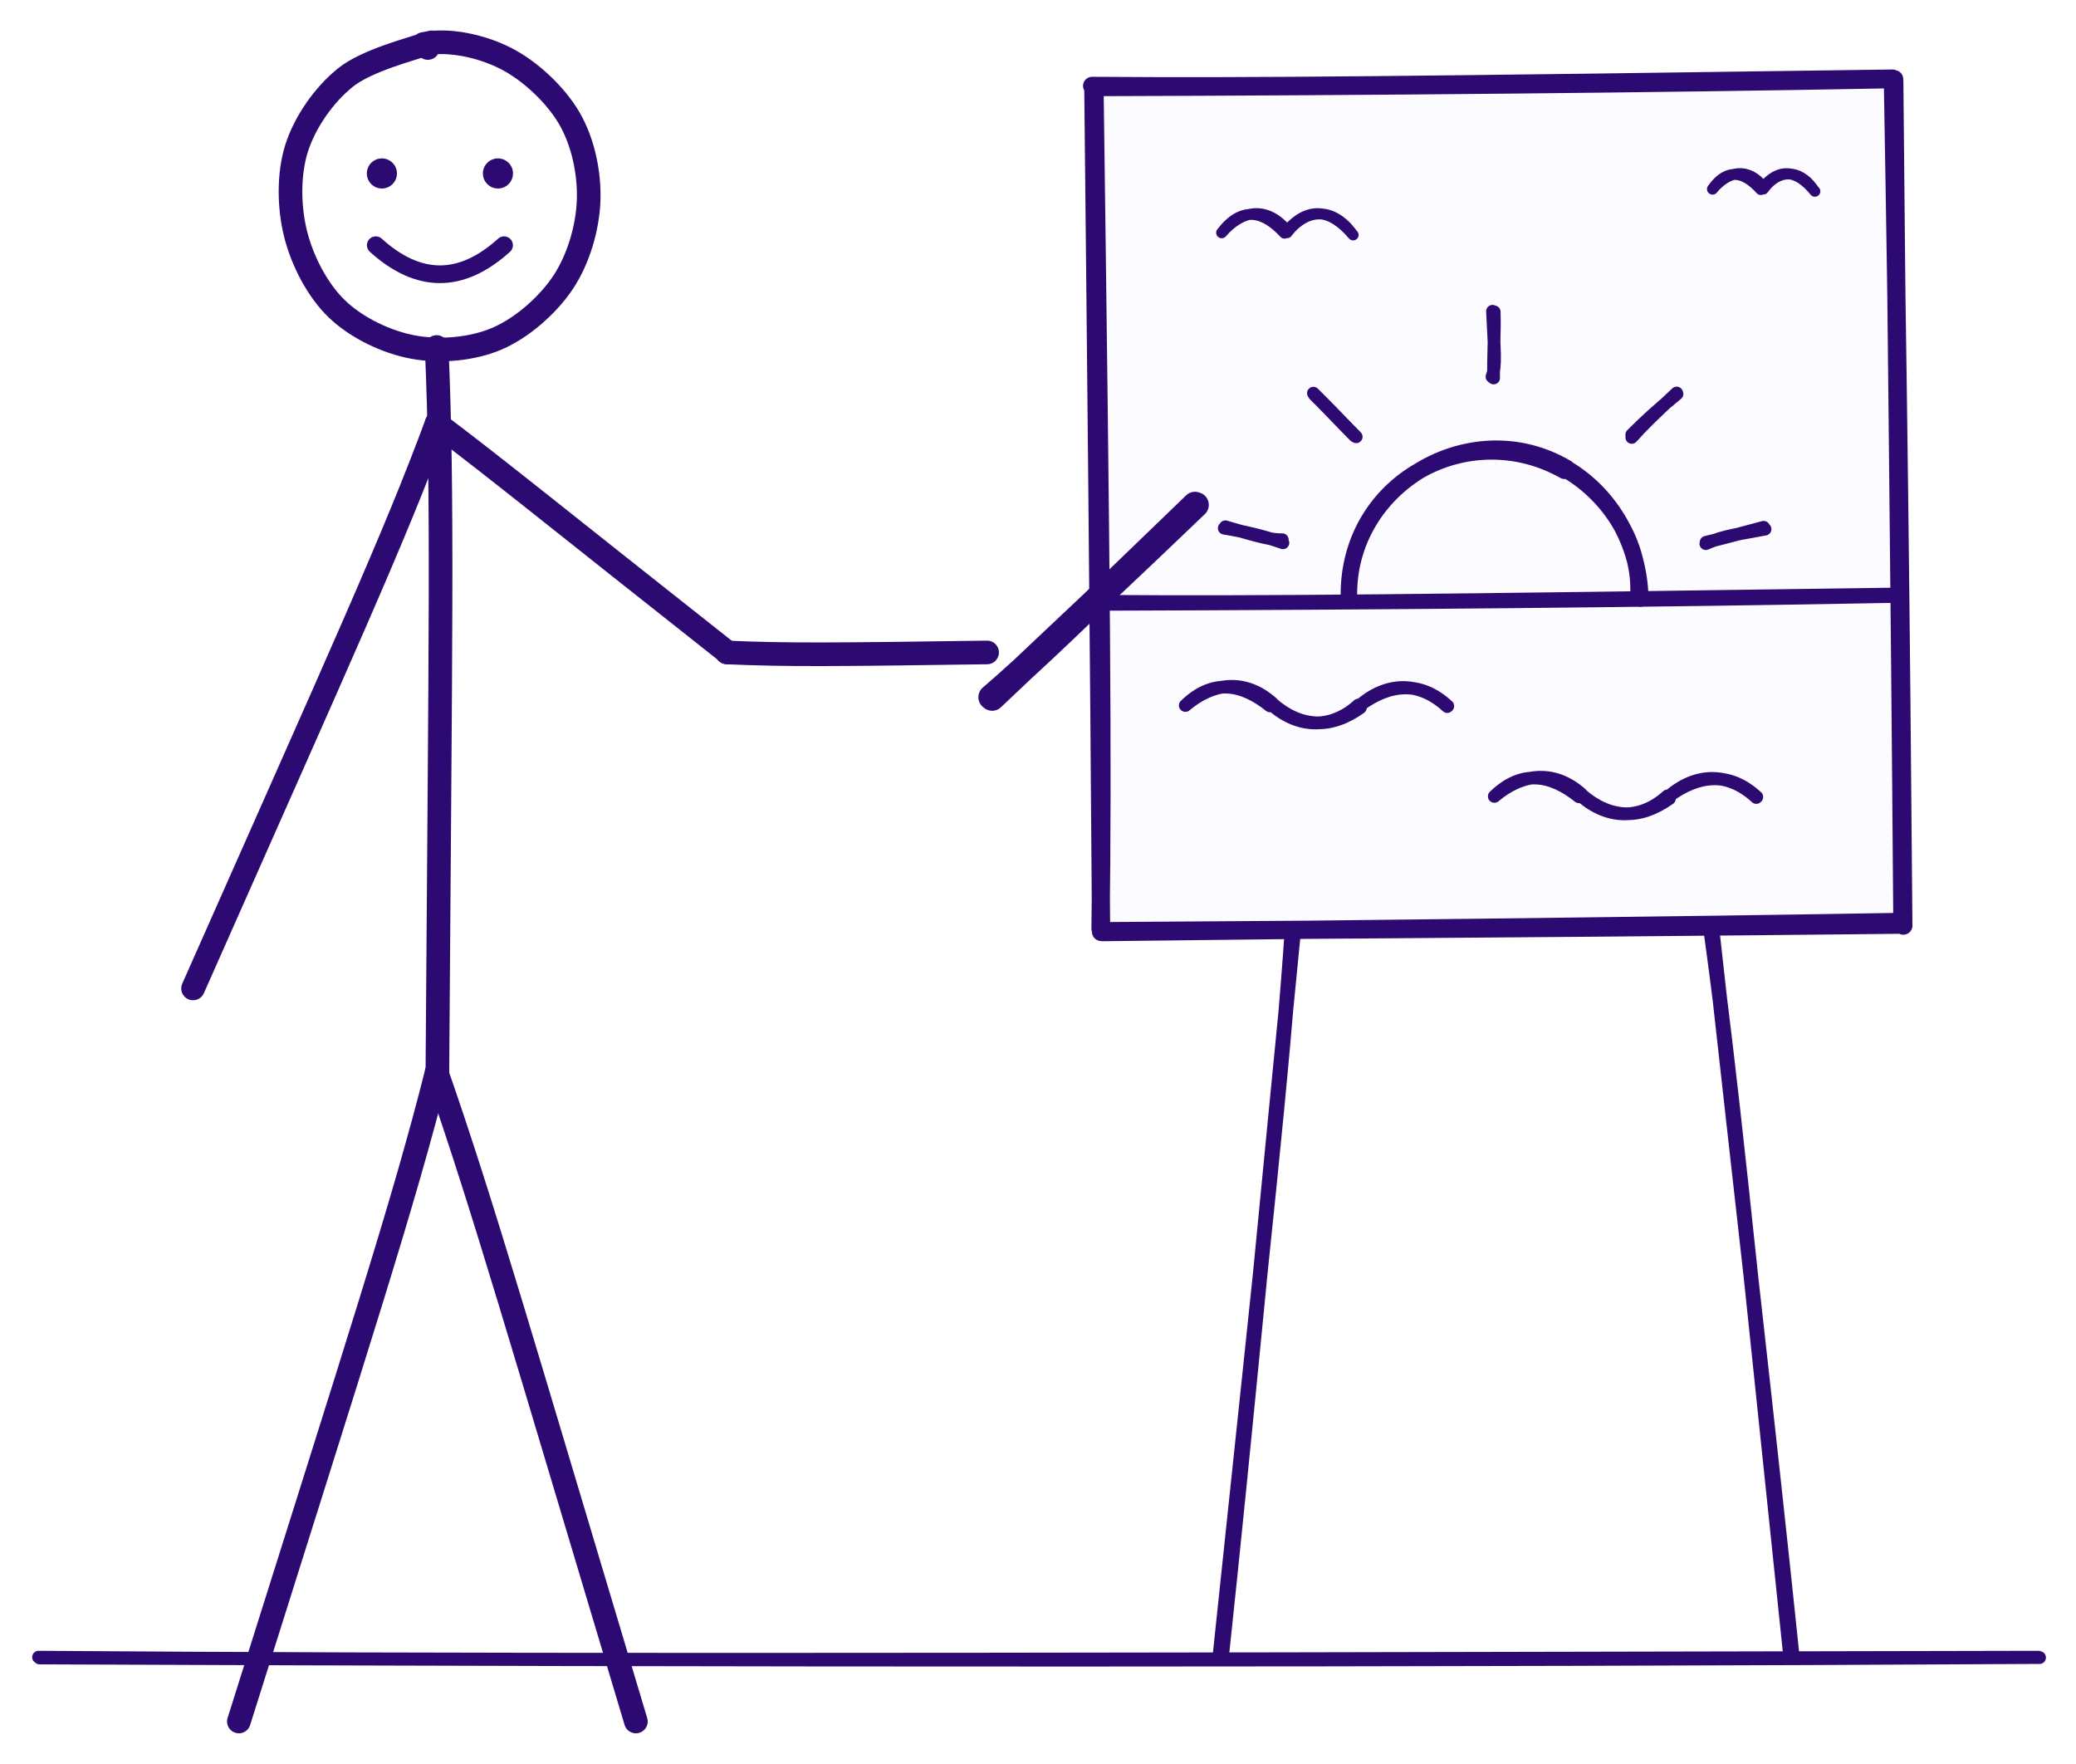
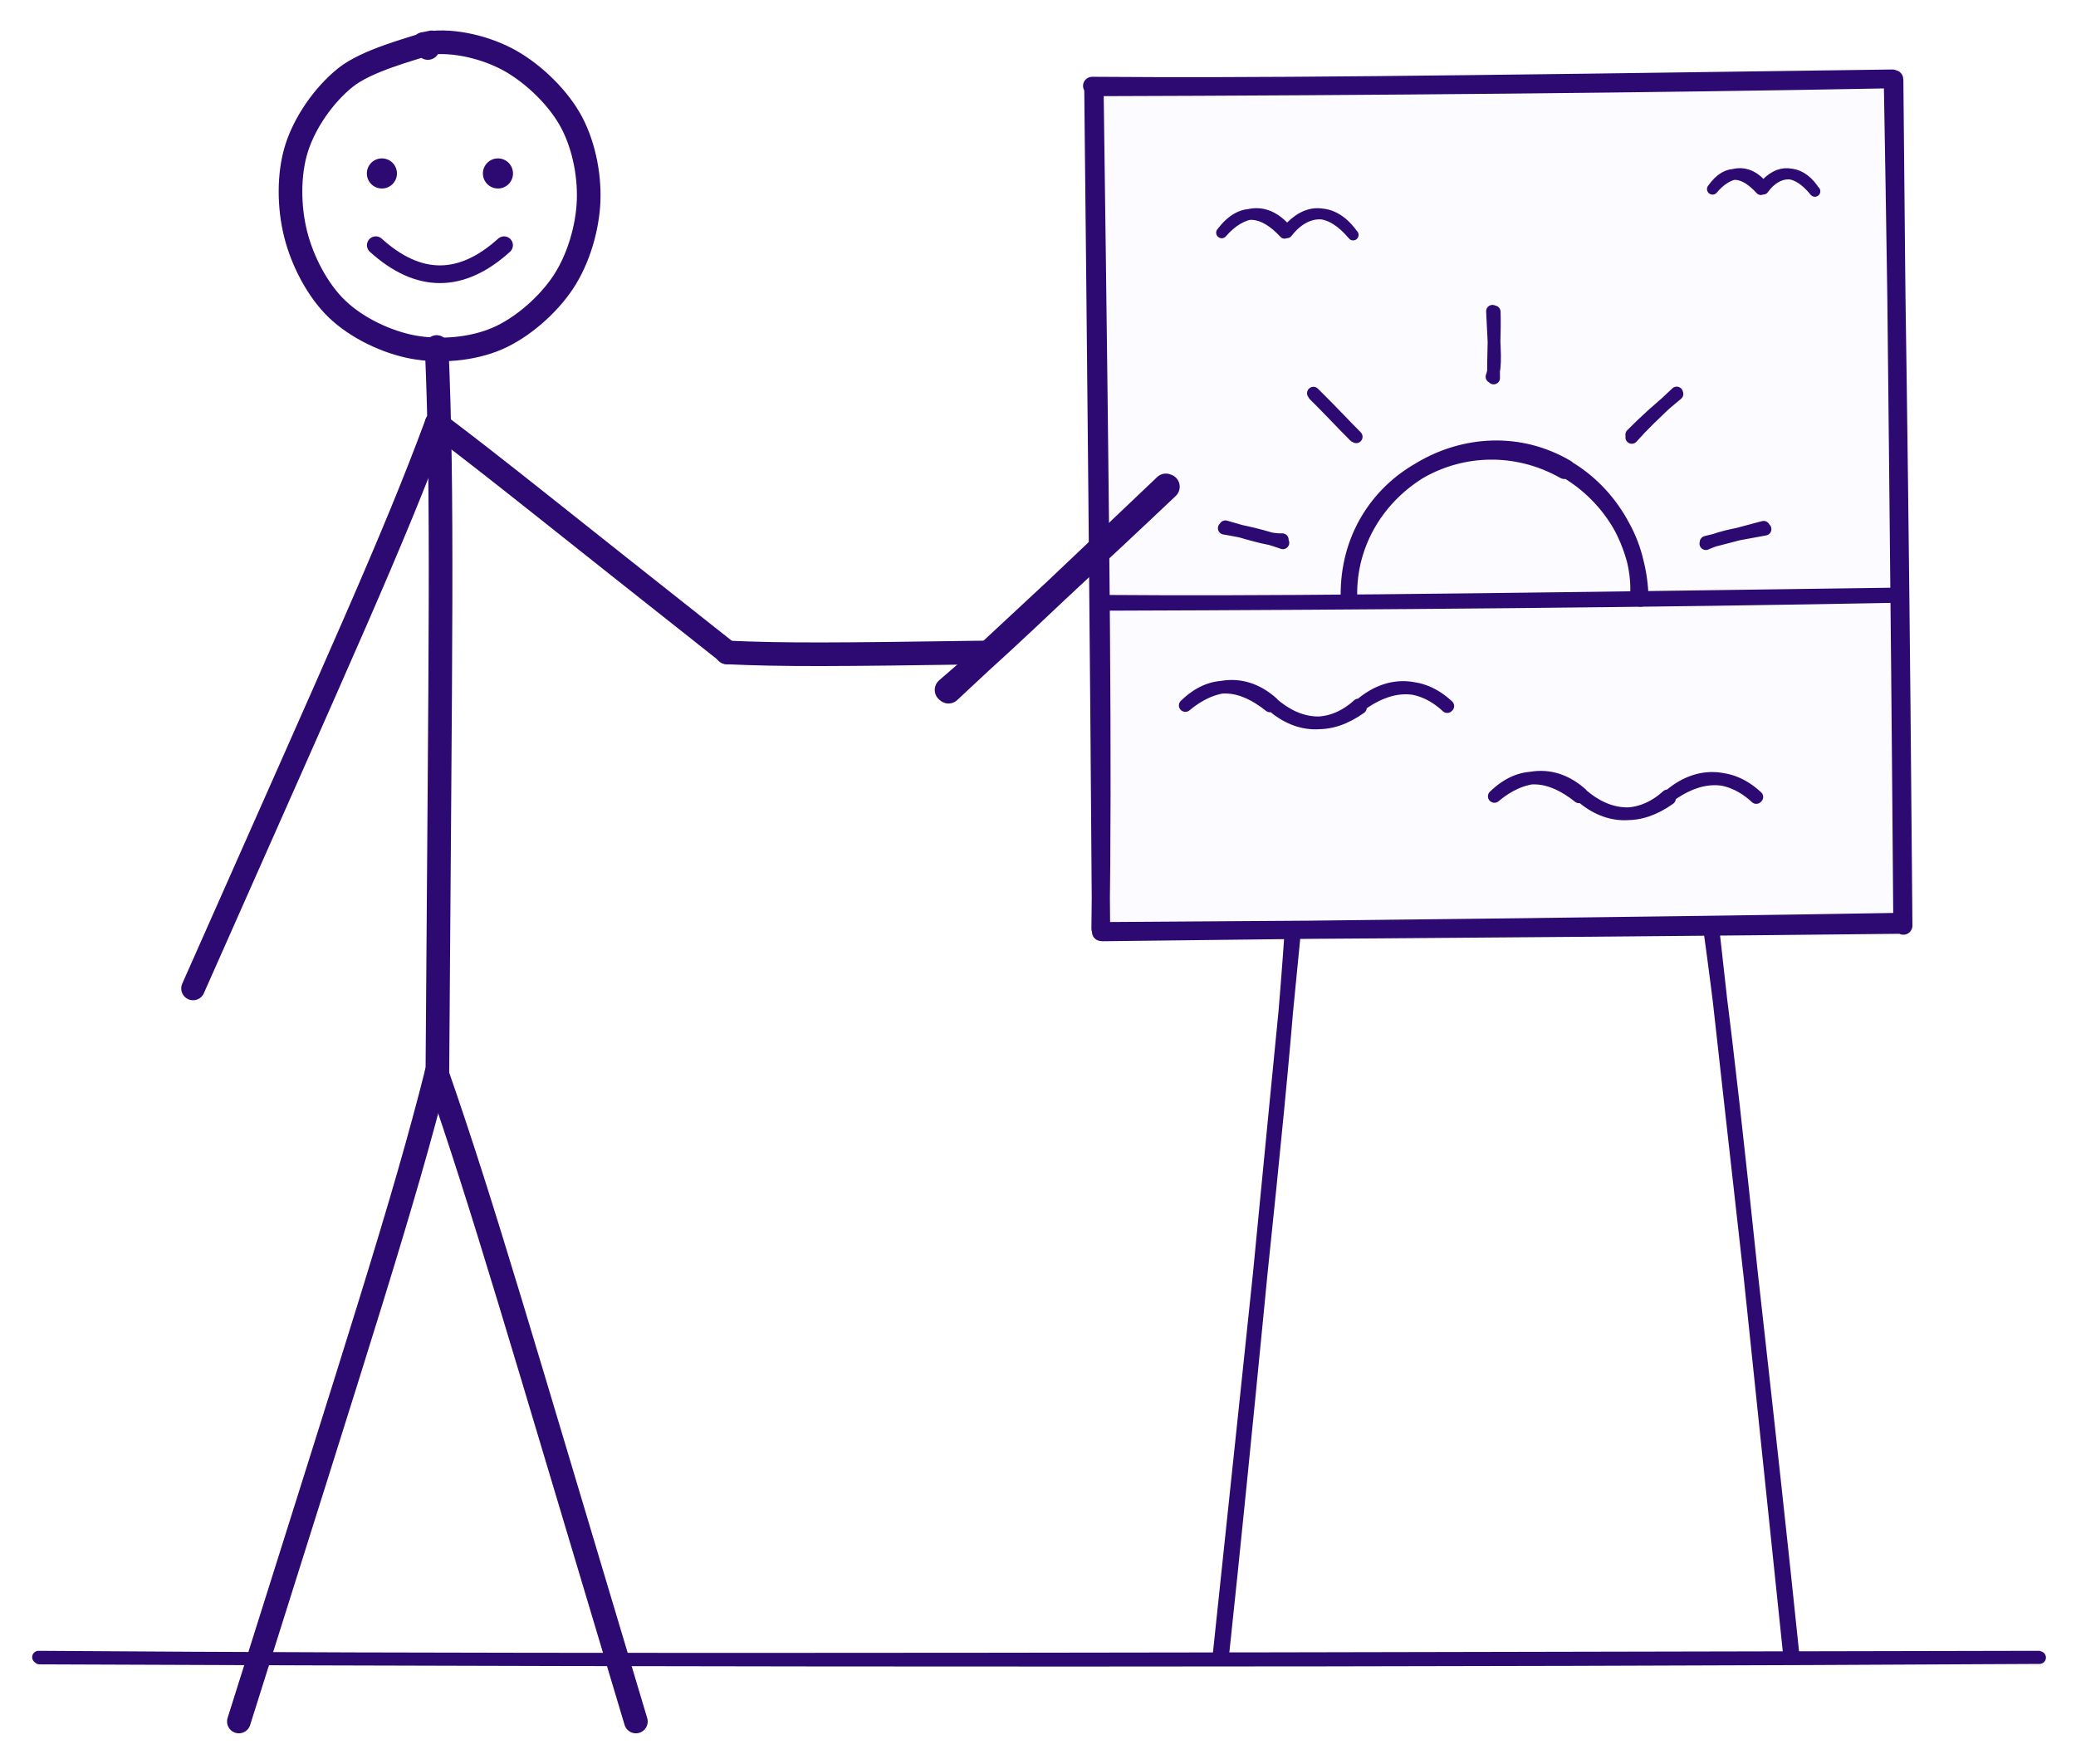
<svg xmlns="http://www.w3.org/2000/svg" viewBox="219 366 571 485" width="571" height="485">
  <polygon points="520,390 740,388 742,620 522,622" fill="#fcfbff" />
  <path d="M519.39 389.62 C564.54 389.95, 608.03 389.47, 739.52 387.61 M519.83 389.95 C596.59 389.73, 673.94 389.03, 739.98 387.77 M739.63 387.92 C740.97 463.00, 741.87 537.80, 742.51 620.56 M740.02 388.12 C740.57 452.66, 741.48 517.40, 742.25 620.13 M741.80 619.54 C673.62 620.70, 605.79 621.38, 522.25 622.35 M741.81 620.30 C690.90 620.84, 640.06 621.33, 522.17 622.08 M521.69 621.41 C522.33 574.20, 521.88 526.01, 520.04 389.86 M521.85 622.29 C521.30 541.46, 520.47 461.19, 519.72 390.27" stroke="#2d0a72" stroke-width="5" fill="none" stroke-linecap="round" stroke-linejoin="round" />
  <path d="M590 530 C589.59 498.50, 622.89 480.57, 649.30 495.49 M590.04 530.02 C589.49 499.60, 623.65 479.17, 649.95 494.73 M650 495.35 C661.72 502.29, 670.42 515.50, 669.62 529.89 M649.95 494.84 C662.05 502.00, 669.90 515.58, 670.18 530.61" stroke="#2d0a72" stroke-width="4.5" fill="none" stroke-linecap="round" stroke-linejoin="round" />
  <path d="M629.37 469.60 C630.54 466.44, 630.01 462.76, 629.51 451.60 M629.82 469.95 C629.68 463.61, 630.17 457.32, 629.98 451.76 M591.63 485.92 C588.01 482.29, 584.39 478.39, 580.51 474.56 M592.02 486.12 C588.55 482.64, 585.55 479.36, 580.25 474.13 M667.81 485.55 C671.48 481.85, 675.50 478.19, 680.25 474.34 M667.82 486.29 C670.58 483.15, 673.41 480.40, 680.17 474.08 M571.69 514.43 C568.92 514.52, 565.56 513.68, 556.04 510.87 M571.86 515.28 C566.61 513.41, 560.94 512.10, 555.73 511.26 M688.19 515.51 C693.33 513.21, 698.50 512.71, 704.47 511.52 M688.26 515.13 C692.48 514.16, 696.75 512.94, 704.09 511.01" stroke="#2d0a72" stroke-width="3.5" fill="none" stroke-linecap="round" stroke-linejoin="round" />
  <path d="M521.39 531.61 C566.34 531.95, 609.63 531.47, 740.52 529.61 M521.83 531.95 C598.24 531.72, 675.24 531.03, 740.98 529.77" stroke="#2d0a72" stroke-width="4" fill="none" stroke-linecap="round" stroke-linejoin="round" />
  <path d="M545 560 C552.59 552.63, 560.56 553.94, 568.30 560.13 M545.04 560.02 C552.49 553.73, 561.32 552.54, 568.95 559.37 M569 560 C576.35 566.45, 585.42 566.46, 592.62 559.89 M568.95 559.48 C576.67 566.16, 584.90 566.54, 593.18 560.61 M593 560 C601.18 553.94, 609.67 553.18, 617.21 560.18 M593.14 559.90 C600.75 553.31, 609.69 553.48, 617.06 560.32" stroke="#2d0a72" stroke-width="3.5" fill="none" stroke-linecap="round" stroke-linejoin="round" />
  <path d="M630 585 C637.59 577.63, 645.56 578.94, 653.30 585.13 M630.04 585.02 C637.49 578.73, 646.32 577.54, 653.95 584.37 M654 585 C661.35 591.45, 670.42 591.46, 677.62 584.89 M653.95 584.48 C661.67 591.16, 669.90 591.54, 678.18 585.61 M678 585 C686.18 578.94, 694.67 578.18, 702.21 585.18 M678.14 584.90 C685.75 578.31, 694.69 578.48, 702.06 585.32" stroke="#2d0a72" stroke-width="3.5" fill="none" stroke-linecap="round" stroke-linejoin="round" />
  <path d="M555 430 C560.59 422.63, 566.56 423.94, 572.30 430.13 M555.04 430.02 C560.49 423.73, 567.32 422.54, 572.95 429.37 M573 430 C578.35 423.12, 585.42 423.12, 590.62 429.89 M572.95 429.48 C578.67 422.83, 584.90 423.20, 591.18 430.61" stroke="#2d0a72" stroke-width="3" fill="none" stroke-linecap="round" stroke-linejoin="round" />
  <path d="M690 418 C694.25 411.96, 698.89 413.28, 703.30 418.13 M690.04 418.02 C694.16 413.06, 699.65 411.87, 703.95 417.37 M704 418 C708.01 412.45, 713.75 412.46, 717.62 417.89 M703.95 417.48 C708.34 412.16, 713.23 412.54, 718.18 418.61" stroke="#2d0a72" stroke-width="3" fill="none" stroke-linecap="round" stroke-linejoin="round" />
  <path d="M574.37 621.60 C571.64 662.02, 567.11 701.94, 554.51 821.60 M574.83 621.95 C567.92 691.74, 561.41 761.64, 554.98 821.77" stroke="#2d0a72" stroke-width="4" fill="none" stroke-linecap="round" stroke-linejoin="round" />
  <path d="M689.37 620.60 C695.04 661.28, 698.92 701.40, 711.51 821.60 M689.83 620.95 C697.60 691.20, 705.76 761.44, 711.98 821.77" stroke="#2d0a72" stroke-width="4" fill="none" stroke-linecap="round" stroke-linejoin="round" />
-   <path d="M491.60 557.74 C503.53 547.47, 514.40 536.82, 547.68 504.74 M491.89 557.97 C511.35 539.50, 531.22 520.98, 547.98 504.85" stroke="#2d0a72" stroke-width="7" fill="none" stroke-linecap="round" stroke-linejoin="round" />
+   <path d="M479.60 555.74 C492.33 544.88, 504.00 533.63, 539.68 499.74 M479.89 555.97 C500.74 536.46, 522.02 516.89, 539.98 499.85" stroke="#2d0a72" stroke-width="7" fill="none" stroke-linecap="round" stroke-linejoin="round" />
  <path d="M229.60 821.74 C340.36 822.54, 450.05 822.48, 779.68 821.74 M229.89 821.97 C422.02 822.79, 614.53 822.80, 779.98 821.85" stroke="#2d0a72" stroke-width="3.5" fill="none" stroke-linecap="round" stroke-linejoin="round" />
  <path d="M335.49 378.09 C342.36 376.67, 351.42 378.64, 358.10 382.05 C364.79 385.45, 371.80 392.02, 375.60 398.54 C379.40 405.07, 381.18 413.69, 380.90 421.20 C380.61 428.72, 378.09 437.30, 373.90 443.62 C369.71 449.93, 362.65 456.12, 355.78 459.10 C348.90 462.07, 340.02 462.81, 332.67 461.46 C325.32 460.11, 317.09 456.17, 311.70 450.99 C306.30 445.81, 302.16 437.75, 300.31 430.38 C298.46 423.00, 298.31 413.92, 300.59 406.74 C302.87 399.57, 308.07 392.12, 313.97 387.36 C319.87 382.59, 332.20 379.51, 335.98 378.15 C339.77 376.79, 336.64 378.50, 336.68 379.20" stroke="#2d0a72" stroke-width="6.5" fill="none" stroke-linecap="round" stroke-linejoin="round" />
  <path d="M339.10 461.43 C340.87 501.97, 340.12 541.76, 339.30 660.93" stroke="#2d0a72" stroke-width="6.5" fill="none" stroke-linecap="round" stroke-linejoin="round" />
  <path d="M339.10 482.43 C327.41 514.06, 313.21 545.03, 272.10 637.83" stroke="#2d0a72" stroke-width="6.5" fill="none" stroke-linecap="round" stroke-linejoin="round" />
  <path d="M339.10 482.43 C356.78 495.77, 371.98 508.25, 419.10 545.43" stroke="#2d0a72" stroke-width="6.5" fill="none" stroke-linecap="round" stroke-linejoin="round" />
  <path d="M418.90 545.43 C434.87 546.15, 448.40 546.04, 490.50 545.43" stroke="#2d0a72" stroke-width="6.5" fill="none" stroke-linecap="round" stroke-linejoin="round" />
  <path d="M339.10 660.93 C329.94 697.19, 318.26 732.78, 284.70 839.43" stroke="#2d0a72" stroke-width="6.5" fill="none" stroke-linecap="round" stroke-linejoin="round" />
  <path d="M339.10 660.93 C351.79 697.34, 361.95 732.93, 393.90 839.43" stroke="#2d0a72" stroke-width="6.5" fill="none" stroke-linecap="round" stroke-linejoin="round" />
  <circle cx="324.04" cy="413.7" r="4.14" fill="#2d0a72" />
  <circle cx="355.96" cy="413.7" r="4.14" fill="#2d0a72" />
  <path d="M322.36,433.44 Q340,449.4 357.64,433.44" stroke="#2d0a72" stroke-width="4.87" fill="none" stroke-linecap="round" stroke-linejoin="round" />
</svg>
